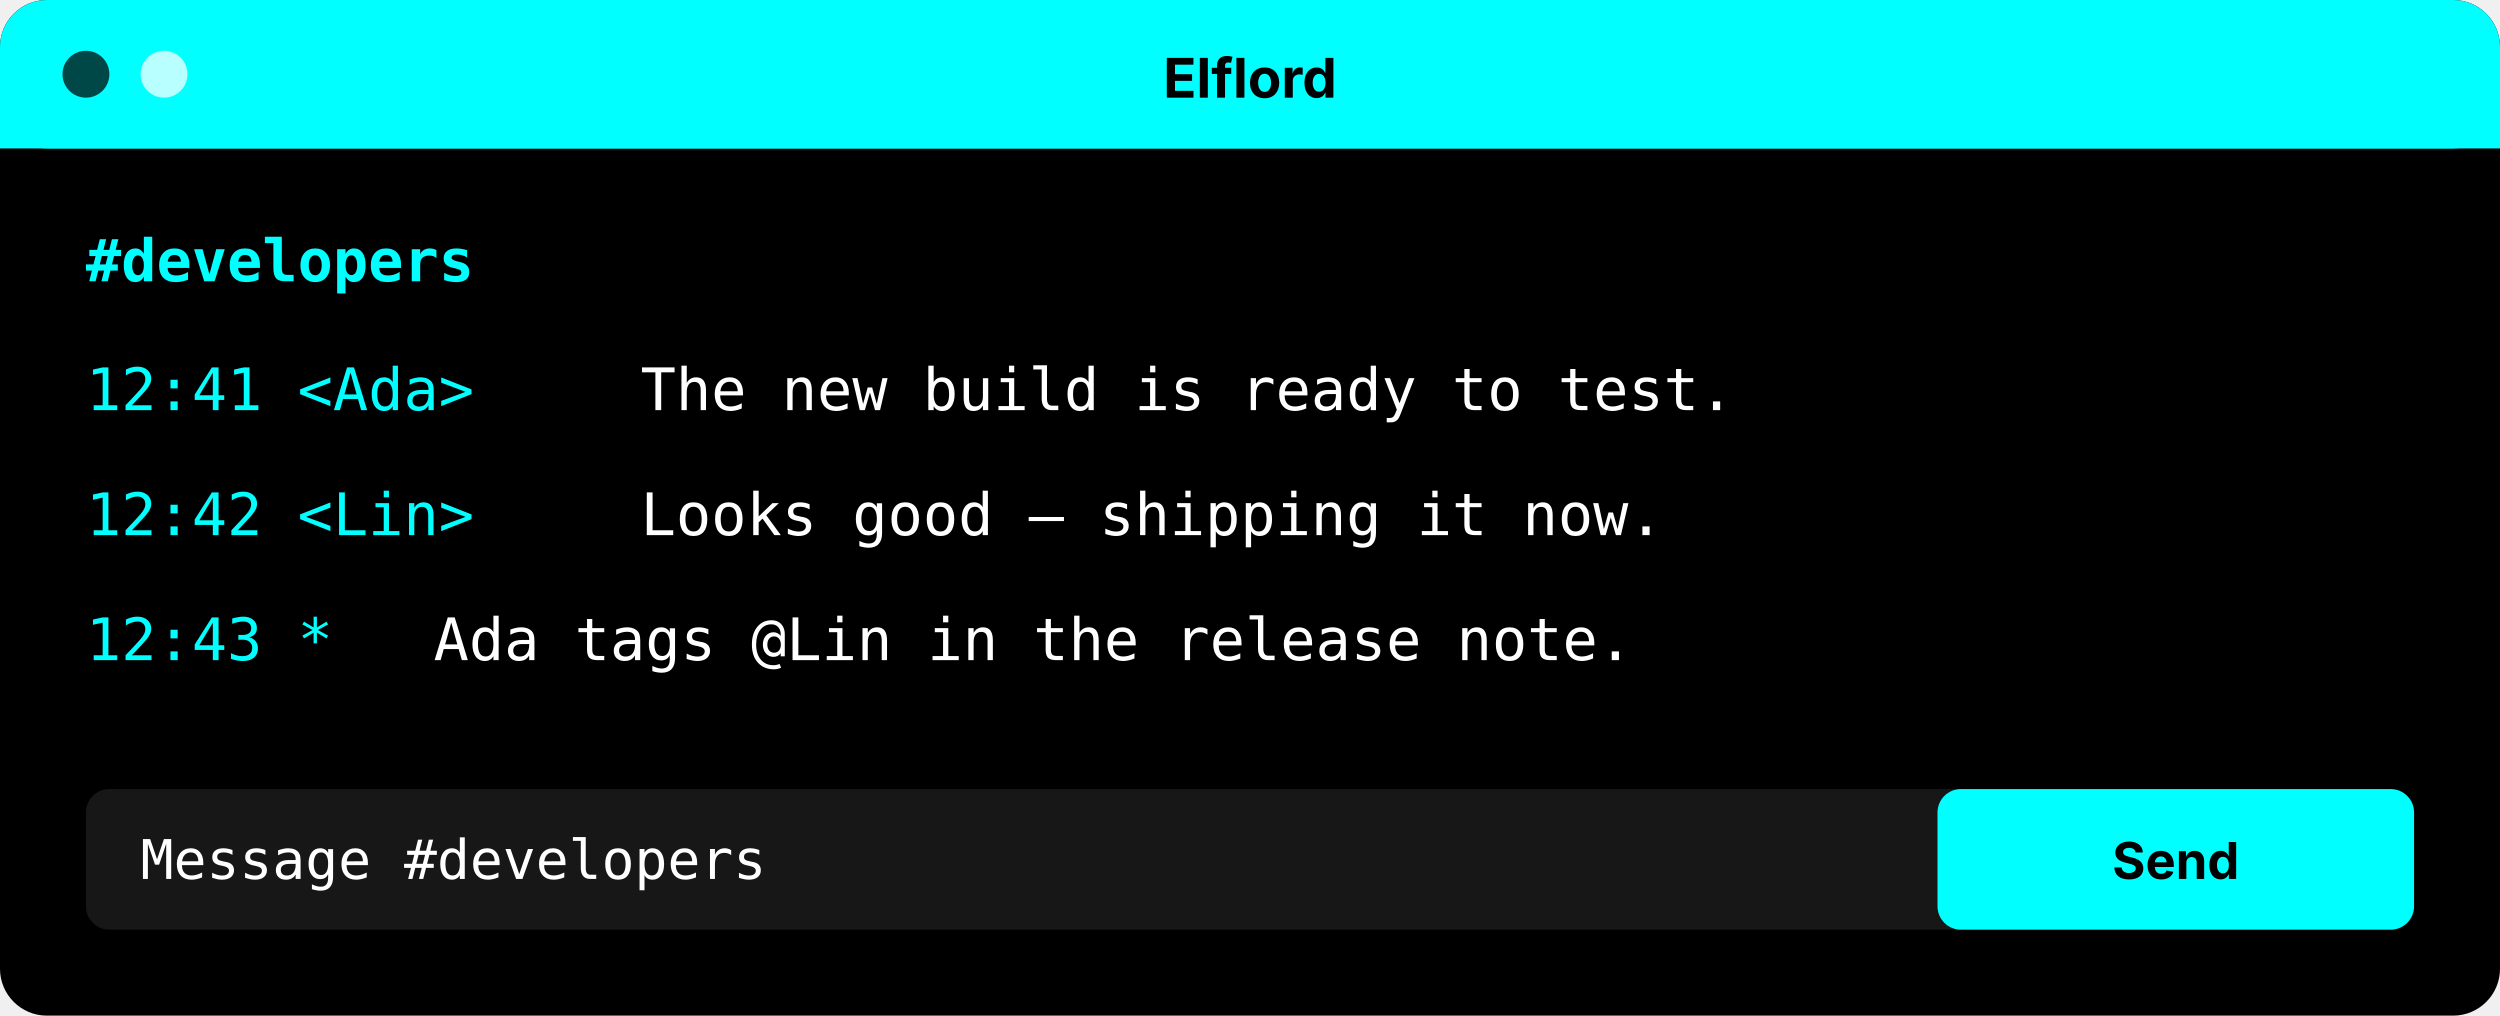
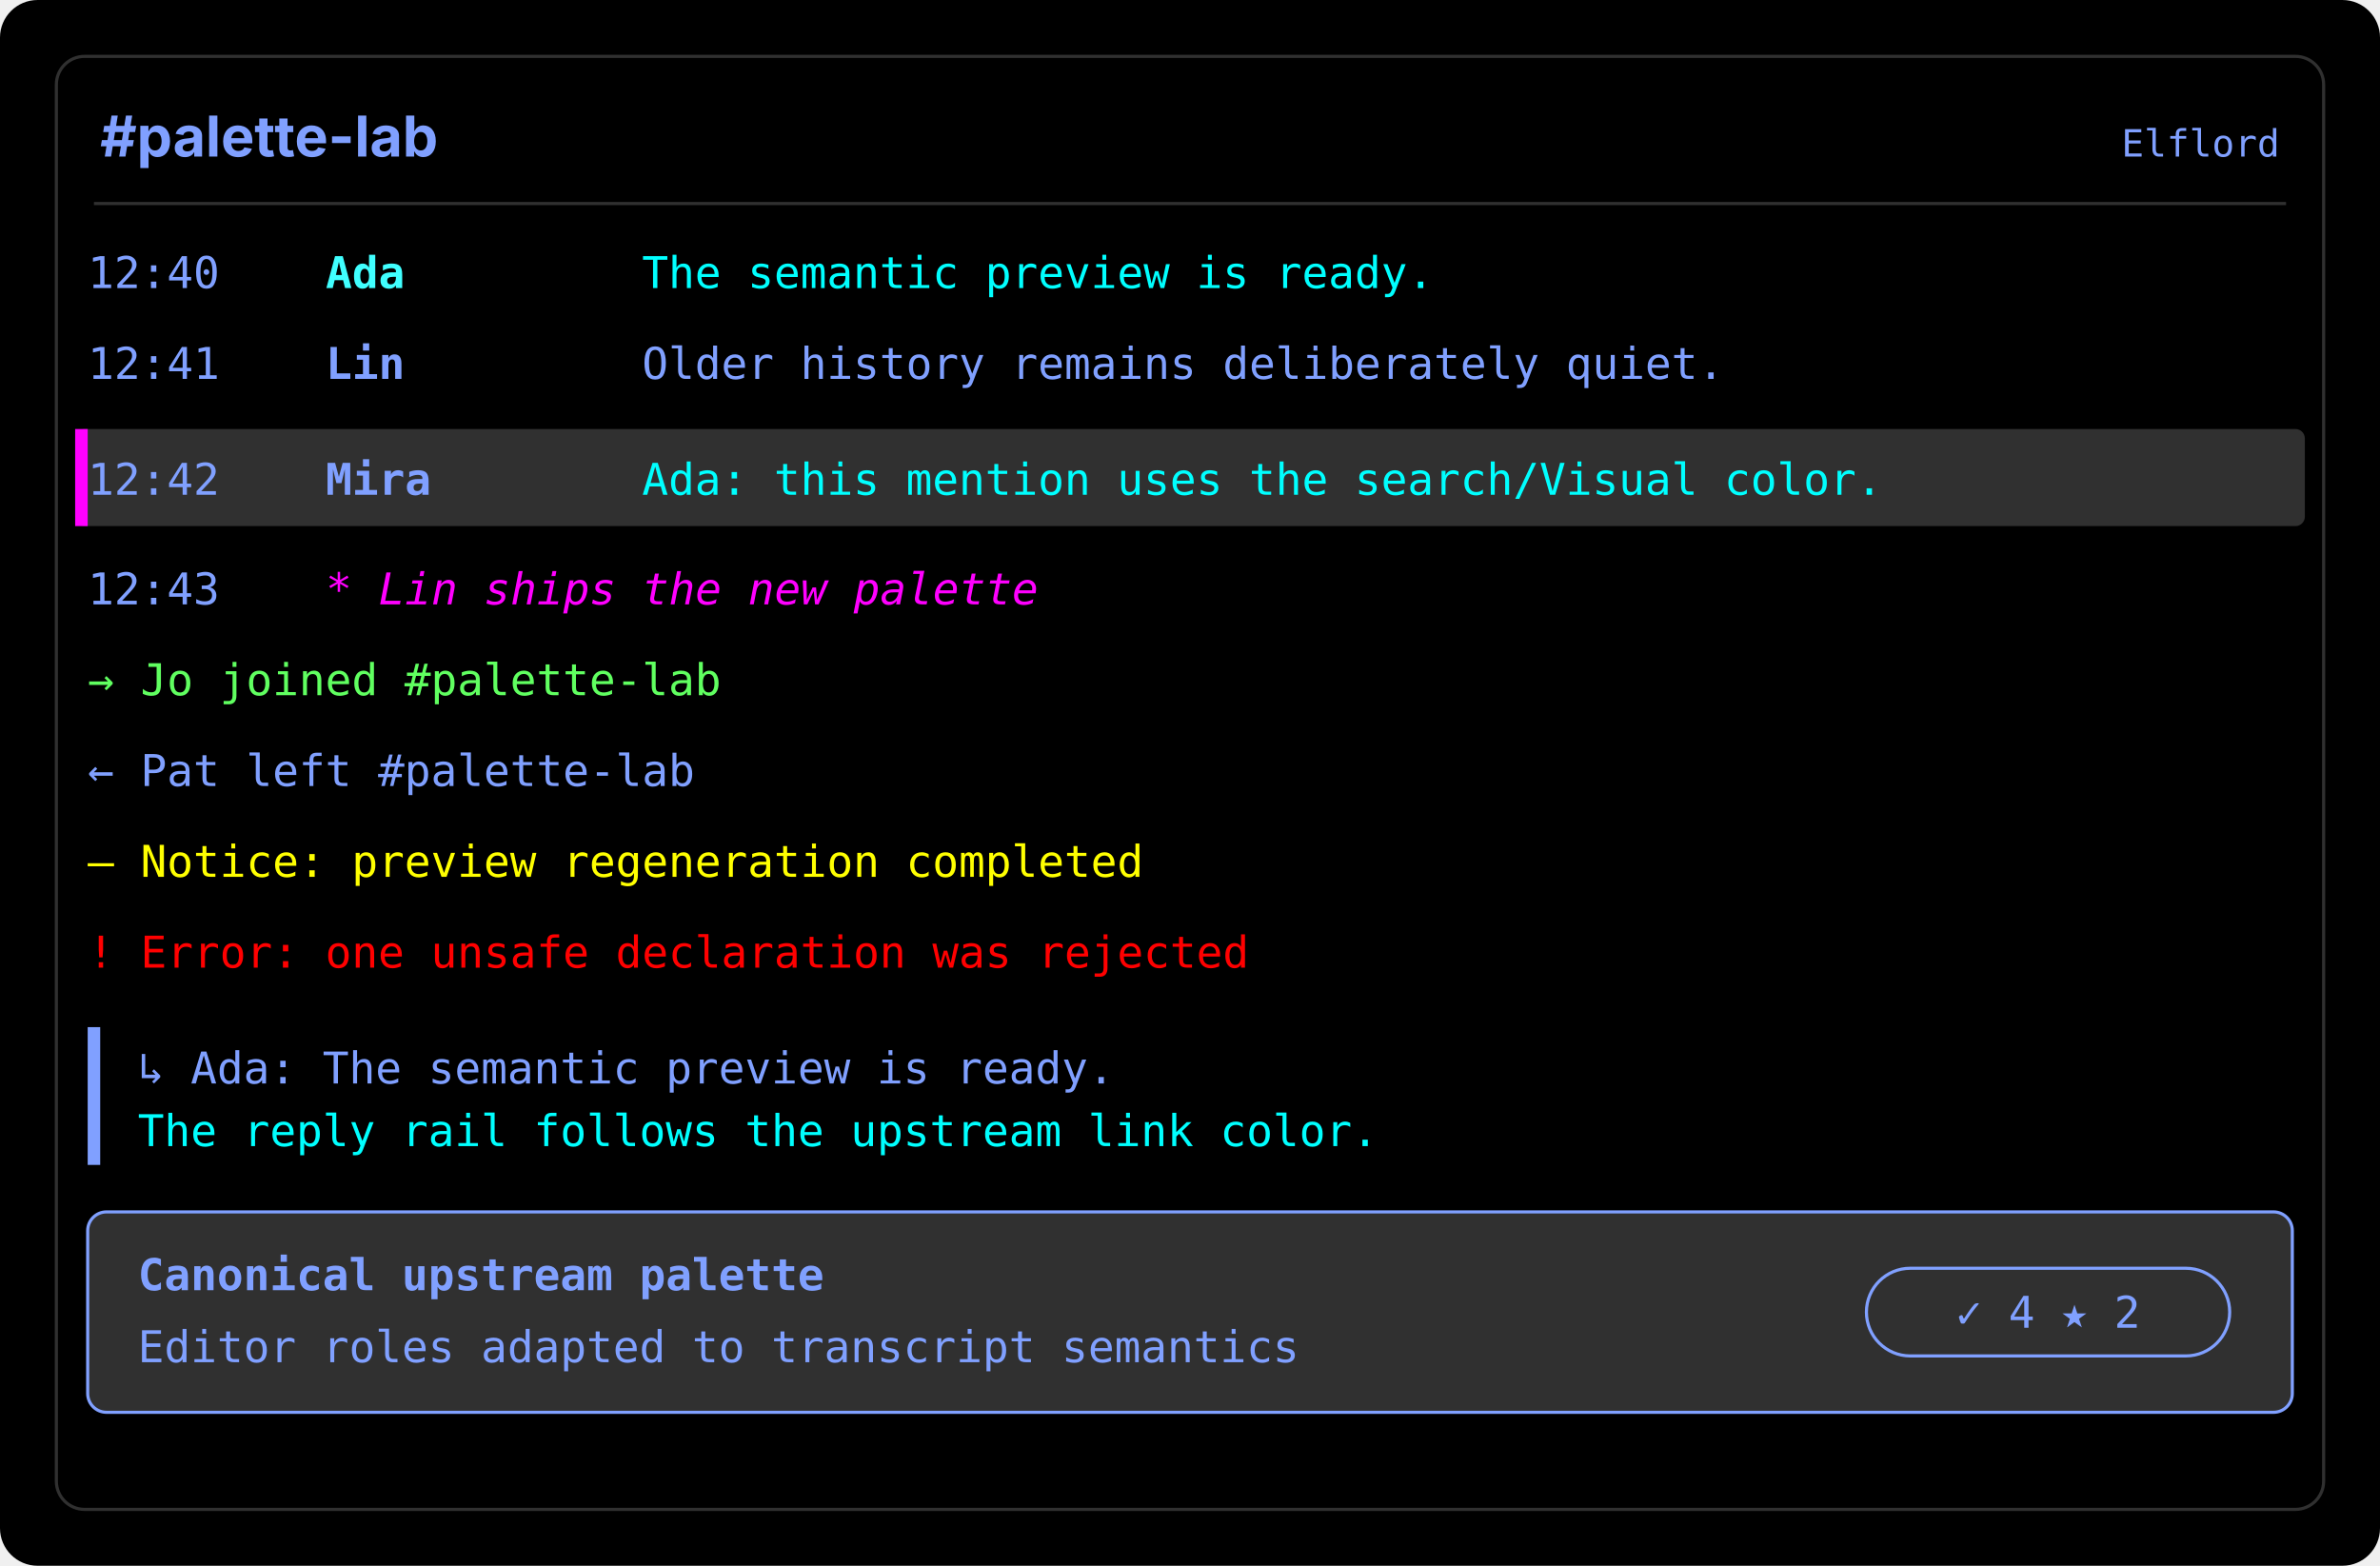
- <svg xmlns="http://www.w3.org/2000/svg" width="640" height="260" viewBox="0 0 640 260" role="img" aria-labelledby="title description">
-   <description id="description">Example chat window using the adapted background, text, and accent colors.</description>
-   <rect width="640" height="260" rx="12" fill="#000000" />
-   <rect width="640" height="38" rx="12" fill="#00ffff" />
-   <rect y="26" width="640" height="12" fill="#00ffff" />
-   <circle cx="22" cy="19" r="6" fill="#000000" opacity="0.72" />
-   <circle cx="42" cy="19" r="6" fill="#ffffff" opacity="0.72" />
-   <text x="320" y="25" text-anchor="middle" font-family="-apple-system, BlinkMacSystemFont, sans-serif" font-size="14" font-weight="700" fill="#000000">Elflord</text>
-   <g font-family="ui-monospace, SFMono-Regular, Menlo, Consolas, monospace" font-size="15">
-     <text x="22" y="72" fill="#00ffff" font-weight="700">#developers</text>
-     <text x="22" y="105" fill="#00ffff">12:41  &lt;Ada&gt;</text>
-     <text x="164" y="105" fill="#ffffff">The new build is ready to test.</text>
-     <text x="22" y="137" fill="#00ffff">12:42  &lt;Lin&gt;</text>
-     <text x="164" y="137" fill="#ffffff">Looks good — shipping it now.</text>
-     <text x="22" y="169" fill="#00ffff">12:43  *</text>
-     <text x="111" y="169" fill="#ffffff">Ada tags @Lin in the release note.</text>
+ <svg xmlns="http://www.w3.org/2000/svg" width="760" height="500" viewBox="0 0 760 500" role="img" aria-labelledby="title description">
+   <description id="description">Transcript preview showing ordinary messages, history, a mention, an action, membership events, a notice, an error, a reply, a link card, and reactions using the generated custom CSS palette.</description>
+   <rect width="760" height="500" rx="12" fill="#000000" />
+   <rect x="18" y="18" width="724" height="464" rx="9" fill="#000000" stroke="#303030" />
+   <text x="32" y="50" font-family="-apple-system, BlinkMacSystemFont, sans-serif" font-size="18" font-weight="700" fill="#80a0ff">#palette-lab</text>
+   <text x="728" y="50" text-anchor="end" font-family="ui-monospace, SFMono-Regular, Menlo, monospace" font-size="12" fill="#80a0ff">Elflord</text>
+   <line x1="30" y1="65" x2="730" y2="65" stroke="#303030" />
+   <g font-family="ui-monospace, SFMono-Regular, Menlo, Consolas, monospace" font-size="14">
+     <text x="28" y="92" fill="#80a0ff">12:40</text>
+     <text x="104" y="92" fill="#40ffff" font-weight="700">Ada</text>
+     <text x="205" y="92" fill="#00ffff">The semantic preview is ready.</text>
+     <text x="28" y="121" fill="#80a0ff">12:41</text>
+     <text x="104" y="121" fill="#80a0ff" font-weight="700">Lin</text>
+     <text x="205" y="121" fill="#80a0ff">Older history remains deliberately quiet.</text>
+     <rect x="24" y="137" width="712" height="31" rx="3" fill="#303030" />
+     <rect x="24" y="137" width="4" height="31" fill="#ff00ff" />
+     <text x="28" y="158" fill="#80a0ff">12:42</text>
+     <text x="104" y="158" fill="#80a0ff" font-weight="700">Mira</text>
+     <text x="205" y="158" fill="#00ffff">Ada: this mention uses the search/Visual color.</text>
+     <text x="28" y="193" fill="#80a0ff">12:43</text>
+     <text x="104" y="193" fill="#ff00ff" font-style="italic">* Lin ships the new palette</text>
+     <text x="28" y="222" fill="#60ff60">→ Jo joined #palette-lab</text>
+     <text x="28" y="251" fill="#80a0ff">← Pat left #palette-lab</text>
+     <text x="28" y="280" fill="#ffff00">— Notice: preview regeneration completed</text>
+     <text x="28" y="309" fill="#ff0000">! Error: one unsafe declaration was rejected</text>
+     <rect x="28" y="328" width="4" height="44" fill="#80a0ff" />
+     <text x="44" y="346" fill="#80a0ff">↳ Ada: The semantic preview is ready.</text>
+     <text x="44" y="366" fill="#00ffff">The reply rail follows the upstream link color.</text>
+     <rect x="28" y="387" width="704" height="64" rx="6" fill="#303030" stroke="#80a0ff" />
+     <text x="44" y="412" fill="#80a0ff" font-weight="700">Canonical upstream palette</text>
+     <text x="44" y="435" fill="#80a0ff">Editor roles adapted to transcript semantics</text>
+     <rect x="596" y="405" width="116" height="28" rx="14" fill="#303030" stroke="#80a0ff" />
+     <text x="654" y="424" text-anchor="middle" fill="#80a0ff">✓ 4   ★ 2</text>
  </g>
-   <rect x="22" y="202" width="596" height="36" rx="6" fill="#ffffff" opacity="0.09" />
-   <text x="36" y="225" font-family="ui-monospace, SFMono-Regular, Menlo, Consolas, monospace" font-size="14" fill="#ffffff">Message #developers</text>
-   <rect x="496" y="202" width="122" height="36" rx="6" fill="#00ffff" />
-   <text x="557" y="225" text-anchor="middle" font-family="-apple-system, BlinkMacSystemFont, sans-serif" font-size="13" font-weight="700" fill="#000000">Send</text>
</svg>
